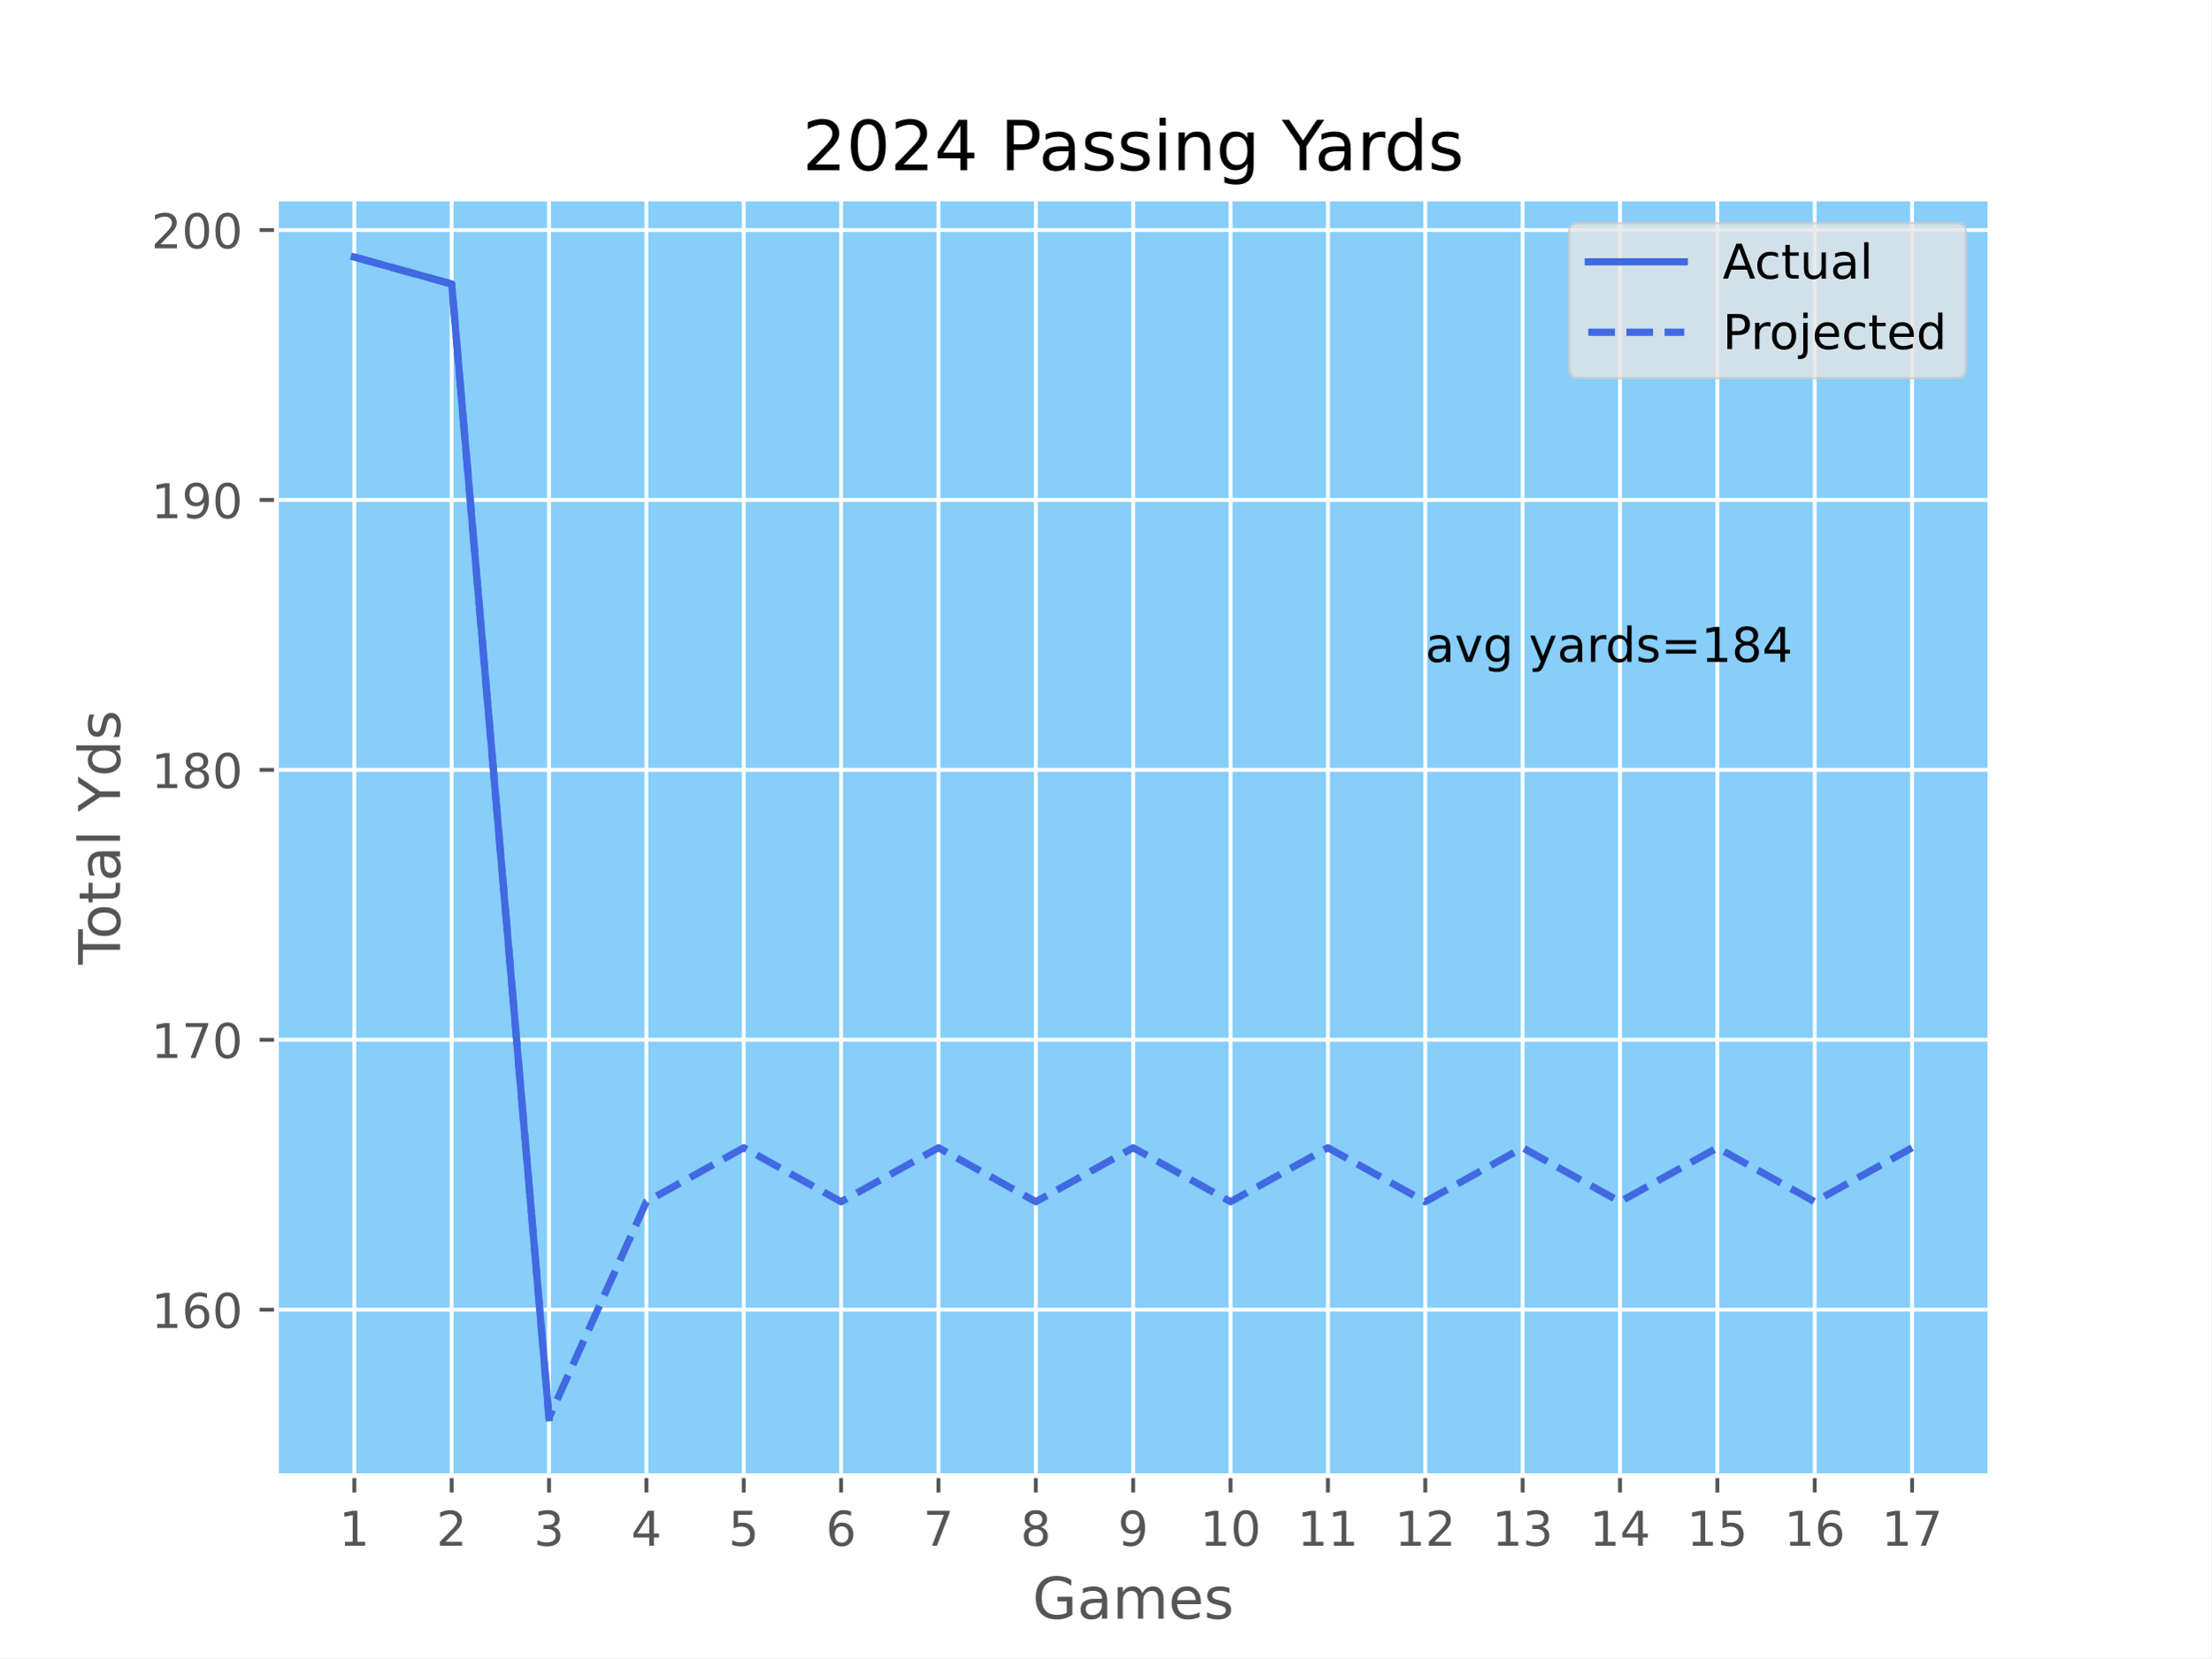
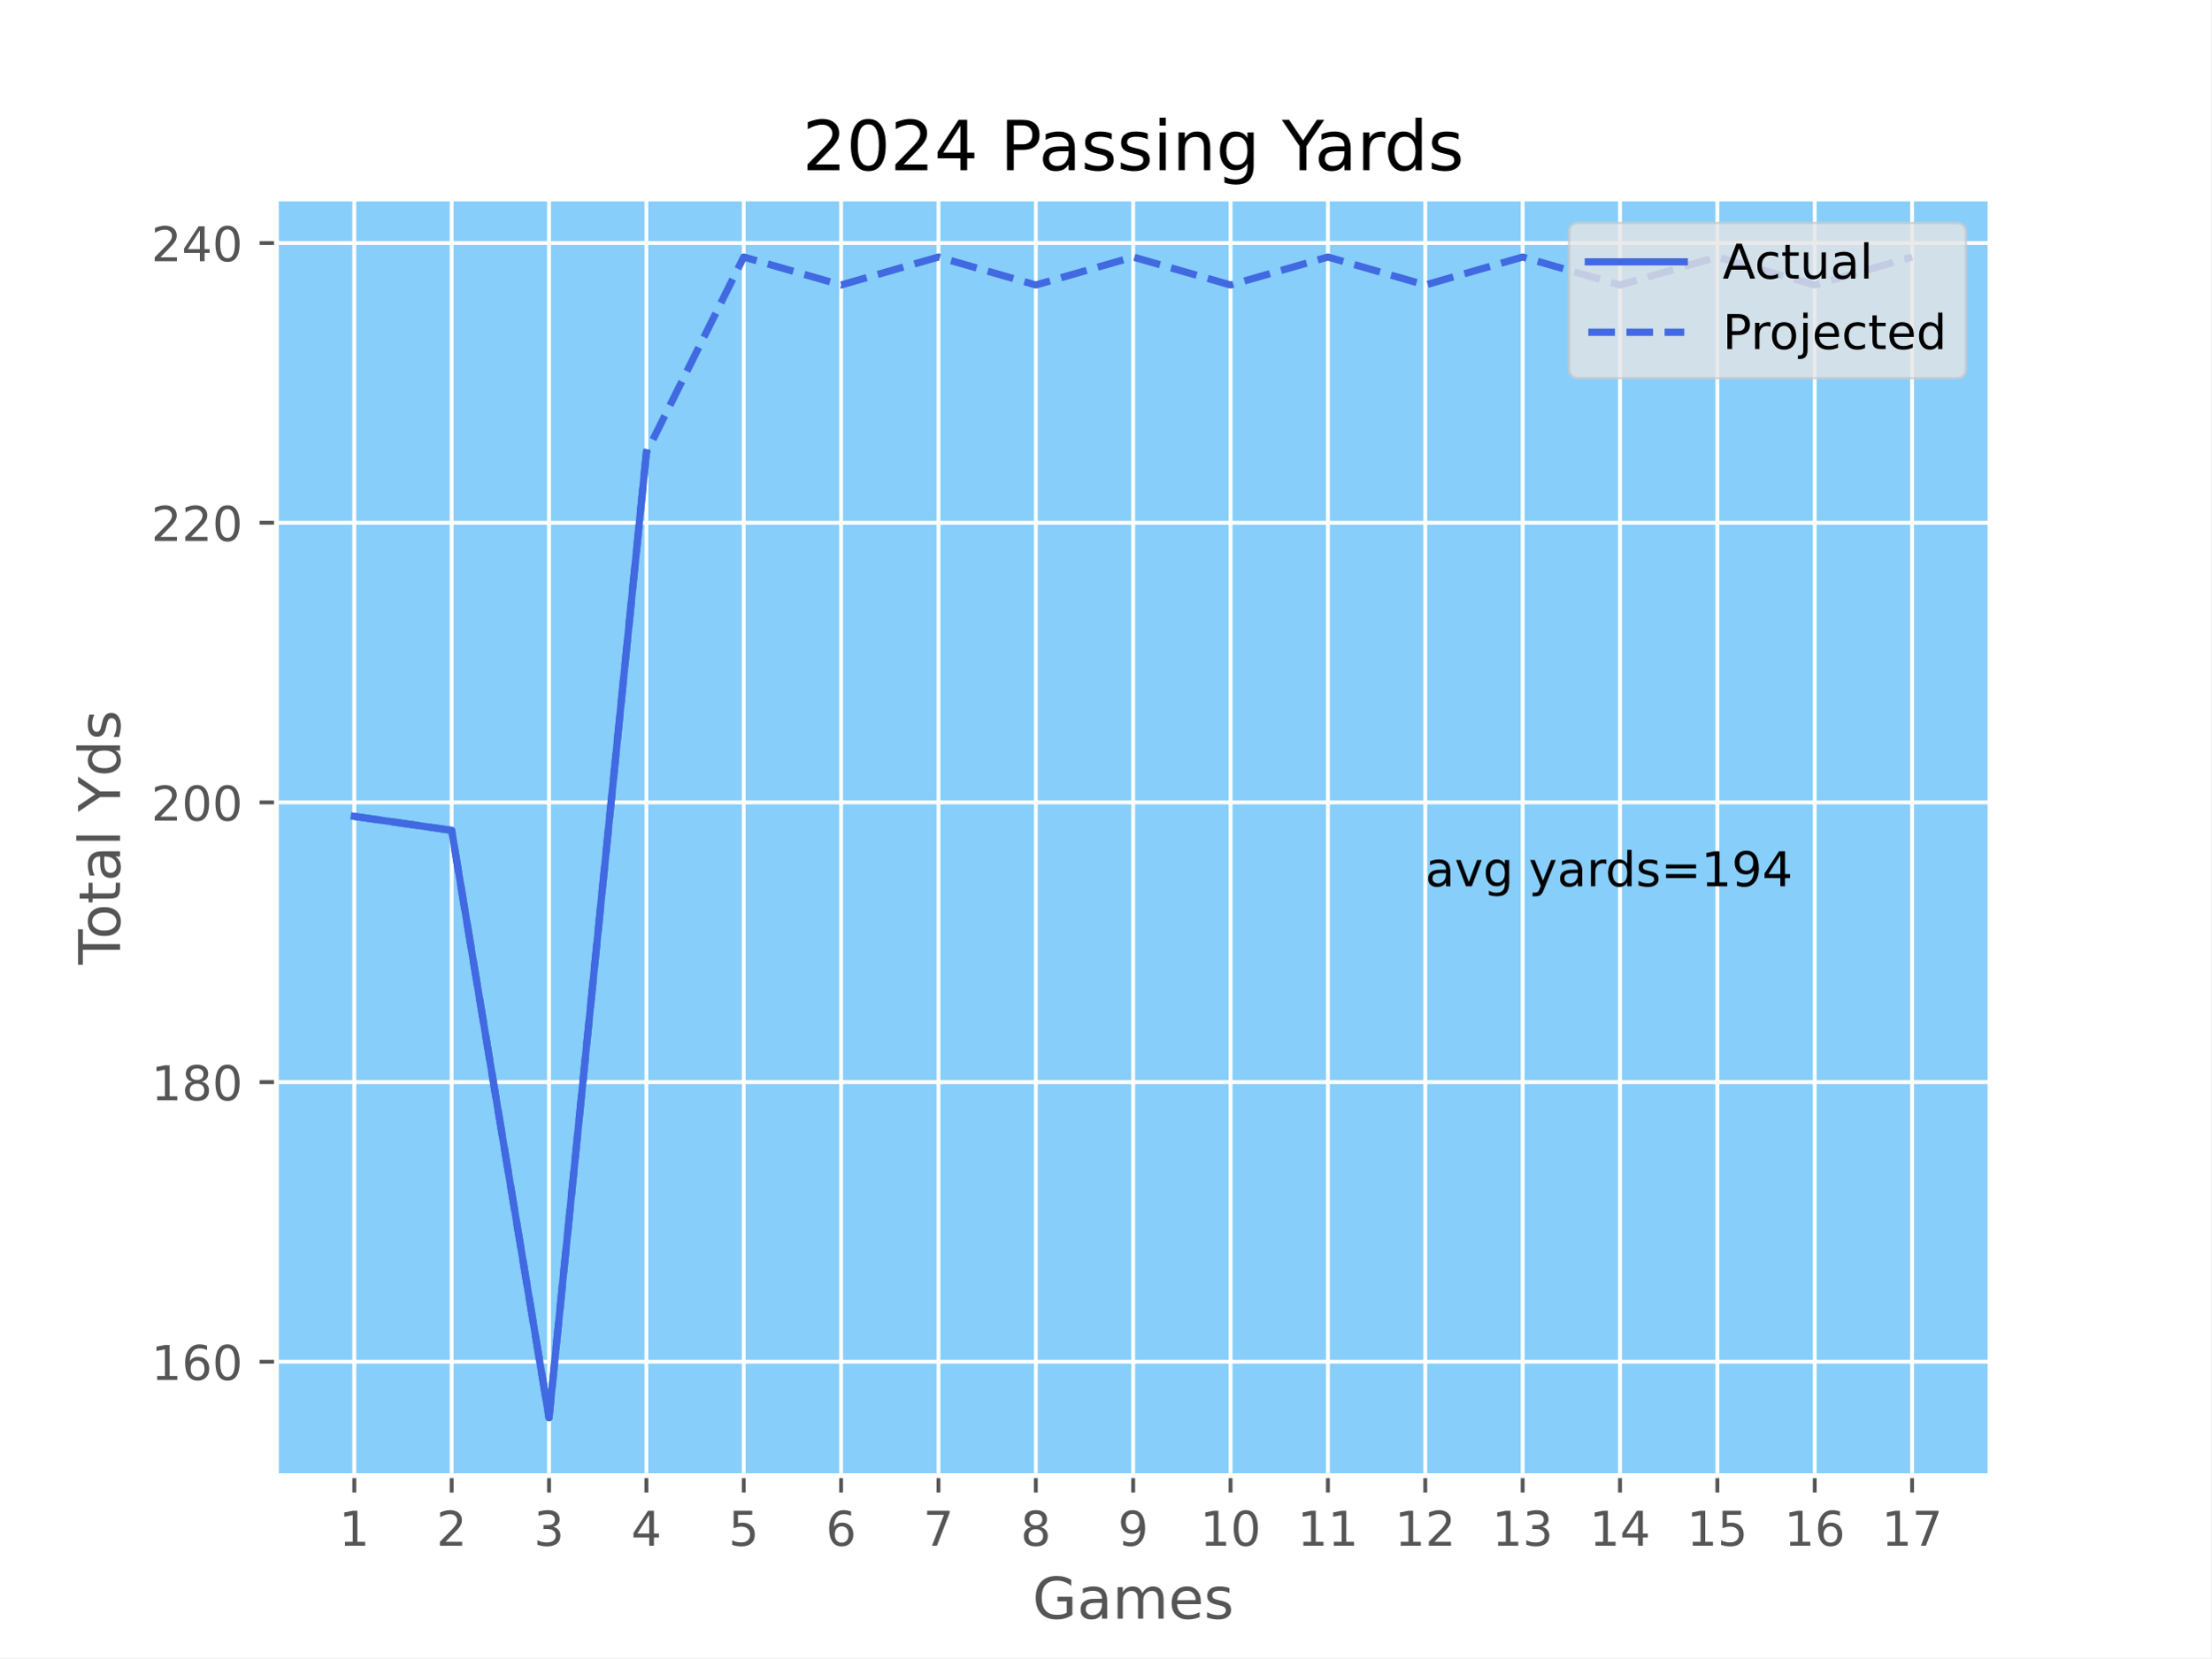
<svg xmlns="http://www.w3.org/2000/svg" xmlns:xlink="http://www.w3.org/1999/xlink" width="460.8pt" height="345.6pt" viewBox="0 0 460.8 345.6" version="1.1">
  <defs>
    <style type="text/css">*{stroke-linejoin: round; stroke-linecap: butt}</style>
  </defs>
  <g id="figure_1">
    <g id="patch_1">
      <path d="M 0 345.6  L 460.8 345.6  L 460.8 0  L 0 0  z " style="fill: #ffffff" />
    </g>
    <g id="axes_1">
      <g id="patch_2">
        <path d="M 57.6 307.584  L 414.72 307.584  L 414.72 41.472  L 57.6 41.472  z " style="fill: #87cefa" />
      </g>
      <g id="matplotlib.axis_1">
        <g id="xtick_1">
          <g id="line2d_1">
-             <path d="M 73.833 307.584  L 73.833 41.472  " clip-path="url(#p5497dd2ebd)" style="fill: none; stroke: #ffffff; stroke-width: 0.8; stroke-linecap: square" />
+             <path d="M 73.833 307.584  L 73.833 41.472  " clip-path="url(#pb1dcf3456f)" style="fill: none; stroke: #ffffff; stroke-width: 0.8; stroke-linecap: square" />
          </g>
          <g id="line2d_2">
            <defs>
-               <path id="m7939f9c291" d="M 0 0  L 0 3.5  " style="stroke: #555555; stroke-width: 0.8" />
+               <path id="m8b73e51375" d="M 0 0  L 0 3.5  " style="stroke: #555555; stroke-width: 0.8" />
            </defs>
            <g>
-               <use xlink:href="#m7939f9c291" x="73.833" y="307.584" style="fill: #555555; stroke: #555555; stroke-width: 0.8" />
+               <use xlink:href="#m8b73e51375" x="73.833" y="307.584" style="fill: #555555; stroke: #555555; stroke-width: 0.8" />
            </g>
          </g>
          <g id="text_1">
            <g style="fill: #555555" transform="translate(70.65148 322.1824) scale(0.1 -0.1)">
              <defs>
                <path id="DejaVuSans-31" d="M 794 531  L 1825 531  L 1825 4091  L 703 3866  L 703 4441  L 1819 4666  L 2450 4666  L 2450 531  L 3481 531  L 3481 0  L 794 0  L 794 531  z " transform="scale(0.015625)" />
              </defs>
              <use xlink:href="#DejaVuSans-31" />
            </g>
          </g>
        </g>
        <g id="xtick_2">
          <g id="line2d_3">
-             <path d="M 94.124 307.584  L 94.124 41.472  " clip-path="url(#p5497dd2ebd)" style="fill: none; stroke: #ffffff; stroke-width: 0.8; stroke-linecap: square" />
+             <path d="M 94.124 307.584  L 94.124 41.472  " clip-path="url(#pb1dcf3456f)" style="fill: none; stroke: #ffffff; stroke-width: 0.8; stroke-linecap: square" />
          </g>
          <g id="line2d_4">
            <g>
-               <use xlink:href="#m7939f9c291" x="94.124" y="307.584" style="fill: #555555; stroke: #555555; stroke-width: 0.8" />
+               <use xlink:href="#m8b73e51375" x="94.124" y="307.584" style="fill: #555555; stroke: #555555; stroke-width: 0.8" />
            </g>
          </g>
          <g id="text_2">
            <g style="fill: #555555" transform="translate(90.94239 322.1824) scale(0.1 -0.1)">
              <defs>
                <path id="DejaVuSans-32" d="M 1228 531  L 3431 531  L 3431 0  L 469 0  L 469 531  Q 828 903 1448 1529  Q 2069 2156 2228 2338  Q 2531 2678 2651 2914  Q 2772 3150 2772 3378  Q 2772 3750 2511 3984  Q 2250 4219 1831 4219  Q 1534 4219 1204 4116  Q 875 4013 500 3803  L 500 4441  Q 881 4594 1212 4672  Q 1544 4750 1819 4750  Q 2544 4750 2975 4387  Q 3406 4025 3406 3419  Q 3406 3131 3298 2873  Q 3191 2616 2906 2266  Q 2828 2175 2409 1742  Q 1991 1309 1228 531  z " transform="scale(0.015625)" />
              </defs>
              <use xlink:href="#DejaVuSans-32" />
            </g>
          </g>
        </g>
        <g id="xtick_3">
          <g id="line2d_5">
-             <path d="M 114.415 307.584  L 114.415 41.472  " clip-path="url(#p5497dd2ebd)" style="fill: none; stroke: #ffffff; stroke-width: 0.8; stroke-linecap: square" />
+             <path d="M 114.415 307.584  L 114.415 41.472  " clip-path="url(#pb1dcf3456f)" style="fill: none; stroke: #ffffff; stroke-width: 0.8; stroke-linecap: square" />
          </g>
          <g id="line2d_6">
            <g>
-               <use xlink:href="#m7939f9c291" x="114.415" y="307.584" style="fill: #555555; stroke: #555555; stroke-width: 0.8" />
+               <use xlink:href="#m8b73e51375" x="114.415" y="307.584" style="fill: #555555; stroke: #555555; stroke-width: 0.8" />
            </g>
          </g>
          <g id="text_3">
            <g style="fill: #555555" transform="translate(111.2333 322.1824) scale(0.1 -0.1)">
              <defs>
                <path id="DejaVuSans-33" d="M 2597 2516  Q 3050 2419 3304 2112  Q 3559 1806 3559 1356  Q 3559 666 3084 287  Q 2609 -91 1734 -91  Q 1441 -91 1130 -33  Q 819 25 488 141  L 488 750  Q 750 597 1062 519  Q 1375 441 1716 441  Q 2309 441 2620 675  Q 2931 909 2931 1356  Q 2931 1769 2642 2001  Q 2353 2234 1838 2234  L 1294 2234  L 1294 2753  L 1863 2753  Q 2328 2753 2575 2939  Q 2822 3125 2822 3475  Q 2822 3834 2567 4026  Q 2313 4219 1838 4219  Q 1578 4219 1281 4162  Q 984 4106 628 3988  L 628 4550  Q 988 4650 1302 4700  Q 1616 4750 1894 4750  Q 2613 4750 3031 4423  Q 3450 4097 3450 3541  Q 3450 3153 3228 2886  Q 3006 2619 2597 2516  z " transform="scale(0.015625)" />
              </defs>
              <use xlink:href="#DejaVuSans-33" />
            </g>
          </g>
        </g>
        <g id="xtick_4">
          <g id="line2d_7">
-             <path d="M 134.705 307.584  L 134.705 41.472  " clip-path="url(#p5497dd2ebd)" style="fill: none; stroke: #ffffff; stroke-width: 0.8; stroke-linecap: square" />
+             <path d="M 134.705 307.584  L 134.705 41.472  " clip-path="url(#pb1dcf3456f)" style="fill: none; stroke: #ffffff; stroke-width: 0.8; stroke-linecap: square" />
          </g>
          <g id="line2d_8">
            <g>
-               <use xlink:href="#m7939f9c291" x="134.705" y="307.584" style="fill: #555555; stroke: #555555; stroke-width: 0.8" />
+               <use xlink:href="#m8b73e51375" x="134.705" y="307.584" style="fill: #555555; stroke: #555555; stroke-width: 0.8" />
            </g>
          </g>
          <g id="text_4">
            <g style="fill: #555555" transform="translate(131.5242 322.1824) scale(0.1 -0.1)">
              <defs>
                <path id="DejaVuSans-34" d="M 2419 4116  L 825 1625  L 2419 1625  L 2419 4116  z M 2253 4666  L 3047 4666  L 3047 1625  L 3713 1625  L 3713 1100  L 3047 1100  L 3047 0  L 2419 0  L 2419 1100  L 313 1100  L 313 1709  L 2253 4666  z " transform="scale(0.015625)" />
              </defs>
              <use xlink:href="#DejaVuSans-34" />
            </g>
          </g>
        </g>
        <g id="xtick_5">
          <g id="line2d_9">
-             <path d="M 154.996 307.584  L 154.996 41.472  " clip-path="url(#p5497dd2ebd)" style="fill: none; stroke: #ffffff; stroke-width: 0.8; stroke-linecap: square" />
+             <path d="M 154.996 307.584  L 154.996 41.472  " clip-path="url(#pb1dcf3456f)" style="fill: none; stroke: #ffffff; stroke-width: 0.8; stroke-linecap: square" />
          </g>
          <g id="line2d_10">
            <g>
-               <use xlink:href="#m7939f9c291" x="154.996" y="307.584" style="fill: #555555; stroke: #555555; stroke-width: 0.8" />
+               <use xlink:href="#m8b73e51375" x="154.996" y="307.584" style="fill: #555555; stroke: #555555; stroke-width: 0.8" />
            </g>
          </g>
          <g id="text_5">
            <g style="fill: #555555" transform="translate(151.8151 322.1824) scale(0.1 -0.1)">
              <defs>
                <path id="DejaVuSans-35" d="M 691 4666  L 3169 4666  L 3169 4134  L 1269 4134  L 1269 2991  Q 1406 3038 1543 3061  Q 1681 3084 1819 3084  Q 2600 3084 3056 2656  Q 3513 2228 3513 1497  Q 3513 744 3044 326  Q 2575 -91 1722 -91  Q 1428 -91 1123 -41  Q 819 9 494 109  L 494 744  Q 775 591 1075 516  Q 1375 441 1709 441  Q 2250 441 2565 725  Q 2881 1009 2881 1497  Q 2881 1984 2565 2268  Q 2250 2553 1709 2553  Q 1456 2553 1204 2497  Q 953 2441 691 2322  L 691 4666  z " transform="scale(0.015625)" />
              </defs>
              <use xlink:href="#DejaVuSans-35" />
            </g>
          </g>
        </g>
        <g id="xtick_6">
          <g id="line2d_11">
-             <path d="M 175.287 307.584  L 175.287 41.472  " clip-path="url(#p5497dd2ebd)" style="fill: none; stroke: #ffffff; stroke-width: 0.8; stroke-linecap: square" />
+             <path d="M 175.287 307.584  L 175.287 41.472  " clip-path="url(#pb1dcf3456f)" style="fill: none; stroke: #ffffff; stroke-width: 0.8; stroke-linecap: square" />
          </g>
          <g id="line2d_12">
            <g>
-               <use xlink:href="#m7939f9c291" x="175.287" y="307.584" style="fill: #555555; stroke: #555555; stroke-width: 0.8" />
+               <use xlink:href="#m8b73e51375" x="175.287" y="307.584" style="fill: #555555; stroke: #555555; stroke-width: 0.8" />
            </g>
          </g>
          <g id="text_6">
            <g style="fill: #555555" transform="translate(172.106 322.1824) scale(0.1 -0.1)">
              <defs>
                <path id="DejaVuSans-36" d="M 2113 2584  Q 1688 2584 1439 2293  Q 1191 2003 1191 1497  Q 1191 994 1439 701  Q 1688 409 2113 409  Q 2538 409 2786 701  Q 3034 994 3034 1497  Q 3034 2003 2786 2293  Q 2538 2584 2113 2584  z M 3366 4563  L 3366 3988  Q 3128 4100 2886 4159  Q 2644 4219 2406 4219  Q 1781 4219 1451 3797  Q 1122 3375 1075 2522  Q 1259 2794 1537 2939  Q 1816 3084 2150 3084  Q 2853 3084 3261 2657  Q 3669 2231 3669 1497  Q 3669 778 3244 343  Q 2819 -91 2113 -91  Q 1303 -91 875 529  Q 447 1150 447 2328  Q 447 3434 972 4092  Q 1497 4750 2381 4750  Q 2619 4750 2861 4703  Q 3103 4656 3366 4563  z " transform="scale(0.015625)" />
              </defs>
              <use xlink:href="#DejaVuSans-36" />
            </g>
          </g>
        </g>
        <g id="xtick_7">
          <g id="line2d_13">
-             <path d="M 195.578 307.584  L 195.578 41.472  " clip-path="url(#p5497dd2ebd)" style="fill: none; stroke: #ffffff; stroke-width: 0.8; stroke-linecap: square" />
+             <path d="M 195.578 307.584  L 195.578 41.472  " clip-path="url(#pb1dcf3456f)" style="fill: none; stroke: #ffffff; stroke-width: 0.8; stroke-linecap: square" />
          </g>
          <g id="line2d_14">
            <g>
-               <use xlink:href="#m7939f9c291" x="195.578" y="307.584" style="fill: #555555; stroke: #555555; stroke-width: 0.8" />
+               <use xlink:href="#m8b73e51375" x="195.578" y="307.584" style="fill: #555555; stroke: #555555; stroke-width: 0.8" />
            </g>
          </g>
          <g id="text_7">
            <g style="fill: #555555" transform="translate(192.3969 322.1824) scale(0.1 -0.1)">
              <defs>
                <path id="DejaVuSans-37" d="M 525 4666  L 3525 4666  L 3525 4397  L 1831 0  L 1172 0  L 2766 4134  L 525 4134  L 525 4666  z " transform="scale(0.015625)" />
              </defs>
              <use xlink:href="#DejaVuSans-37" />
            </g>
          </g>
        </g>
        <g id="xtick_8">
          <g id="line2d_15">
-             <path d="M 215.869 307.584  L 215.869 41.472  " clip-path="url(#p5497dd2ebd)" style="fill: none; stroke: #ffffff; stroke-width: 0.8; stroke-linecap: square" />
+             <path d="M 215.869 307.584  L 215.869 41.472  " clip-path="url(#pb1dcf3456f)" style="fill: none; stroke: #ffffff; stroke-width: 0.8; stroke-linecap: square" />
          </g>
          <g id="line2d_16">
            <g>
-               <use xlink:href="#m7939f9c291" x="215.869" y="307.584" style="fill: #555555; stroke: #555555; stroke-width: 0.8" />
+               <use xlink:href="#m8b73e51375" x="215.869" y="307.584" style="fill: #555555; stroke: #555555; stroke-width: 0.8" />
            </g>
          </g>
          <g id="text_8">
            <g style="fill: #555555" transform="translate(212.6878 322.1824) scale(0.1 -0.1)">
              <defs>
                <path id="DejaVuSans-38" d="M 2034 2216  Q 1584 2216 1326 1975  Q 1069 1734 1069 1313  Q 1069 891 1326 650  Q 1584 409 2034 409  Q 2484 409 2743 651  Q 3003 894 3003 1313  Q 3003 1734 2745 1975  Q 2488 2216 2034 2216  z M 1403 2484  Q 997 2584 770 2862  Q 544 3141 544 3541  Q 544 4100 942 4425  Q 1341 4750 2034 4750  Q 2731 4750 3128 4425  Q 3525 4100 3525 3541  Q 3525 3141 3298 2862  Q 3072 2584 2669 2484  Q 3125 2378 3379 2068  Q 3634 1759 3634 1313  Q 3634 634 3220 271  Q 2806 -91 2034 -91  Q 1263 -91 848 271  Q 434 634 434 1313  Q 434 1759 690 2068  Q 947 2378 1403 2484  z M 1172 3481  Q 1172 3119 1398 2916  Q 1625 2713 2034 2713  Q 2441 2713 2670 2916  Q 2900 3119 2900 3481  Q 2900 3844 2670 4047  Q 2441 4250 2034 4250  Q 1625 4250 1398 4047  Q 1172 3844 1172 3481  z " transform="scale(0.015625)" />
              </defs>
              <use xlink:href="#DejaVuSans-38" />
            </g>
          </g>
        </g>
        <g id="xtick_9">
          <g id="line2d_17">
-             <path d="M 236.16 307.584  L 236.16 41.472  " clip-path="url(#p5497dd2ebd)" style="fill: none; stroke: #ffffff; stroke-width: 0.8; stroke-linecap: square" />
+             <path d="M 236.16 307.584  L 236.16 41.472  " clip-path="url(#pb1dcf3456f)" style="fill: none; stroke: #ffffff; stroke-width: 0.8; stroke-linecap: square" />
          </g>
          <g id="line2d_18">
            <g>
-               <use xlink:href="#m7939f9c291" x="236.16" y="307.584" style="fill: #555555; stroke: #555555; stroke-width: 0.8" />
+               <use xlink:href="#m8b73e51375" x="236.16" y="307.584" style="fill: #555555; stroke: #555555; stroke-width: 0.8" />
            </g>
          </g>
          <g id="text_9">
            <g style="fill: #555555" transform="translate(232.9787 322.1824) scale(0.1 -0.1)">
              <defs>
                <path id="DejaVuSans-39" d="M 703 97  L 703 672  Q 941 559 1184 500  Q 1428 441 1663 441  Q 2288 441 2617 861  Q 2947 1281 2994 2138  Q 2813 1869 2534 1725  Q 2256 1581 1919 1581  Q 1219 1581 811 2004  Q 403 2428 403 3163  Q 403 3881 828 4315  Q 1253 4750 1959 4750  Q 2769 4750 3195 4129  Q 3622 3509 3622 2328  Q 3622 1225 3098 567  Q 2575 -91 1691 -91  Q 1453 -91 1209 -44  Q 966 3 703 97  z M 1959 2075  Q 2384 2075 2632 2365  Q 2881 2656 2881 3163  Q 2881 3666 2632 3958  Q 2384 4250 1959 4250  Q 1534 4250 1286 3958  Q 1038 3666 1038 3163  Q 1038 2656 1286 2365  Q 1534 2075 1959 2075  z " transform="scale(0.015625)" />
              </defs>
              <use xlink:href="#DejaVuSans-39" />
            </g>
          </g>
        </g>
        <g id="xtick_10">
          <g id="line2d_19">
-             <path d="M 256.451 307.584  L 256.451 41.472  " clip-path="url(#p5497dd2ebd)" style="fill: none; stroke: #ffffff; stroke-width: 0.8; stroke-linecap: square" />
+             <path d="M 256.451 307.584  L 256.451 41.472  " clip-path="url(#pb1dcf3456f)" style="fill: none; stroke: #ffffff; stroke-width: 0.8; stroke-linecap: square" />
          </g>
          <g id="line2d_20">
            <g>
-               <use xlink:href="#m7939f9c291" x="256.451" y="307.584" style="fill: #555555; stroke: #555555; stroke-width: 0.8" />
+               <use xlink:href="#m8b73e51375" x="256.451" y="307.584" style="fill: #555555; stroke: #555555; stroke-width: 0.8" />
            </g>
          </g>
          <g id="text_10">
            <g style="fill: #555555" transform="translate(250.0884 322.1824) scale(0.1 -0.1)">
              <defs>
                <path id="DejaVuSans-30" d="M 2034 4250  Q 1547 4250 1301 3770  Q 1056 3291 1056 2328  Q 1056 1369 1301 889  Q 1547 409 2034 409  Q 2525 409 2770 889  Q 3016 1369 3016 2328  Q 3016 3291 2770 3770  Q 2525 4250 2034 4250  z M 2034 4750  Q 2819 4750 3233 4129  Q 3647 3509 3647 2328  Q 3647 1150 3233 529  Q 2819 -91 2034 -91  Q 1250 -91 836 529  Q 422 1150 422 2328  Q 422 3509 836 4129  Q 1250 4750 2034 4750  z " transform="scale(0.015625)" />
              </defs>
              <use xlink:href="#DejaVuSans-31" />
              <use xlink:href="#DejaVuSans-30" x="63.623" />
            </g>
          </g>
        </g>
        <g id="xtick_11">
          <g id="line2d_21">
-             <path d="M 276.742 307.584  L 276.742 41.472  " clip-path="url(#p5497dd2ebd)" style="fill: none; stroke: #ffffff; stroke-width: 0.8; stroke-linecap: square" />
+             <path d="M 276.742 307.584  L 276.742 41.472  " clip-path="url(#pb1dcf3456f)" style="fill: none; stroke: #ffffff; stroke-width: 0.8; stroke-linecap: square" />
          </g>
          <g id="line2d_22">
            <g>
-               <use xlink:href="#m7939f9c291" x="276.742" y="307.584" style="fill: #555555; stroke: #555555; stroke-width: 0.8" />
+               <use xlink:href="#m8b73e51375" x="276.742" y="307.584" style="fill: #555555; stroke: #555555; stroke-width: 0.8" />
            </g>
          </g>
          <g id="text_11">
            <g style="fill: #555555" transform="translate(270.3793 322.1824) scale(0.1 -0.1)">
              <use xlink:href="#DejaVuSans-31" />
              <use xlink:href="#DejaVuSans-31" x="63.623" />
            </g>
          </g>
        </g>
        <g id="xtick_12">
          <g id="line2d_23">
-             <path d="M 297.033 307.584  L 297.033 41.472  " clip-path="url(#p5497dd2ebd)" style="fill: none; stroke: #ffffff; stroke-width: 0.8; stroke-linecap: square" />
+             <path d="M 297.033 307.584  L 297.033 41.472  " clip-path="url(#pb1dcf3456f)" style="fill: none; stroke: #ffffff; stroke-width: 0.8; stroke-linecap: square" />
          </g>
          <g id="line2d_24">
            <g>
-               <use xlink:href="#m7939f9c291" x="297.033" y="307.584" style="fill: #555555; stroke: #555555; stroke-width: 0.8" />
+               <use xlink:href="#m8b73e51375" x="297.033" y="307.584" style="fill: #555555; stroke: #555555; stroke-width: 0.8" />
            </g>
          </g>
          <g id="text_12">
            <g style="fill: #555555" transform="translate(290.6702 322.1824) scale(0.1 -0.1)">
              <use xlink:href="#DejaVuSans-31" />
              <use xlink:href="#DejaVuSans-32" x="63.623" />
            </g>
          </g>
        </g>
        <g id="xtick_13">
          <g id="line2d_25">
-             <path d="M 317.324 307.584  L 317.324 41.472  " clip-path="url(#p5497dd2ebd)" style="fill: none; stroke: #ffffff; stroke-width: 0.8; stroke-linecap: square" />
+             <path d="M 317.324 307.584  L 317.324 41.472  " clip-path="url(#pb1dcf3456f)" style="fill: none; stroke: #ffffff; stroke-width: 0.8; stroke-linecap: square" />
          </g>
          <g id="line2d_26">
            <g>
-               <use xlink:href="#m7939f9c291" x="317.324" y="307.584" style="fill: #555555; stroke: #555555; stroke-width: 0.8" />
+               <use xlink:href="#m8b73e51375" x="317.324" y="307.584" style="fill: #555555; stroke: #555555; stroke-width: 0.8" />
            </g>
          </g>
          <g id="text_13">
            <g style="fill: #555555" transform="translate(310.9611 322.1824) scale(0.1 -0.1)">
              <use xlink:href="#DejaVuSans-31" />
              <use xlink:href="#DejaVuSans-33" x="63.623" />
            </g>
          </g>
        </g>
        <g id="xtick_14">
          <g id="line2d_27">
-             <path d="M 337.615 307.584  L 337.615 41.472  " clip-path="url(#p5497dd2ebd)" style="fill: none; stroke: #ffffff; stroke-width: 0.8; stroke-linecap: square" />
+             <path d="M 337.615 307.584  L 337.615 41.472  " clip-path="url(#pb1dcf3456f)" style="fill: none; stroke: #ffffff; stroke-width: 0.8; stroke-linecap: square" />
          </g>
          <g id="line2d_28">
            <g>
-               <use xlink:href="#m7939f9c291" x="337.615" y="307.584" style="fill: #555555; stroke: #555555; stroke-width: 0.8" />
+               <use xlink:href="#m8b73e51375" x="337.615" y="307.584" style="fill: #555555; stroke: #555555; stroke-width: 0.8" />
            </g>
          </g>
          <g id="text_14">
            <g style="fill: #555555" transform="translate(331.252 322.1824) scale(0.1 -0.1)">
              <use xlink:href="#DejaVuSans-31" />
              <use xlink:href="#DejaVuSans-34" x="63.623" />
            </g>
          </g>
        </g>
        <g id="xtick_15">
          <g id="line2d_29">
-             <path d="M 357.905 307.584  L 357.905 41.472  " clip-path="url(#p5497dd2ebd)" style="fill: none; stroke: #ffffff; stroke-width: 0.8; stroke-linecap: square" />
+             <path d="M 357.905 307.584  L 357.905 41.472  " clip-path="url(#pb1dcf3456f)" style="fill: none; stroke: #ffffff; stroke-width: 0.8; stroke-linecap: square" />
          </g>
          <g id="line2d_30">
            <g>
-               <use xlink:href="#m7939f9c291" x="357.905" y="307.584" style="fill: #555555; stroke: #555555; stroke-width: 0.8" />
+               <use xlink:href="#m8b73e51375" x="357.905" y="307.584" style="fill: #555555; stroke: #555555; stroke-width: 0.8" />
            </g>
          </g>
          <g id="text_15">
            <g style="fill: #555555" transform="translate(351.543 322.1824) scale(0.1 -0.1)">
              <use xlink:href="#DejaVuSans-31" />
              <use xlink:href="#DejaVuSans-35" x="63.623" />
            </g>
          </g>
        </g>
        <g id="xtick_16">
          <g id="line2d_31">
-             <path d="M 378.196 307.584  L 378.196 41.472  " clip-path="url(#p5497dd2ebd)" style="fill: none; stroke: #ffffff; stroke-width: 0.8; stroke-linecap: square" />
+             <path d="M 378.196 307.584  L 378.196 41.472  " clip-path="url(#pb1dcf3456f)" style="fill: none; stroke: #ffffff; stroke-width: 0.8; stroke-linecap: square" />
          </g>
          <g id="line2d_32">
            <g>
-               <use xlink:href="#m7939f9c291" x="378.196" y="307.584" style="fill: #555555; stroke: #555555; stroke-width: 0.8" />
+               <use xlink:href="#m8b73e51375" x="378.196" y="307.584" style="fill: #555555; stroke: #555555; stroke-width: 0.8" />
            </g>
          </g>
          <g id="text_16">
            <g style="fill: #555555" transform="translate(371.8339 322.1824) scale(0.1 -0.1)">
              <use xlink:href="#DejaVuSans-31" />
              <use xlink:href="#DejaVuSans-36" x="63.623" />
            </g>
          </g>
        </g>
        <g id="xtick_17">
          <g id="line2d_33">
-             <path d="M 398.487 307.584  L 398.487 41.472  " clip-path="url(#p5497dd2ebd)" style="fill: none; stroke: #ffffff; stroke-width: 0.8; stroke-linecap: square" />
+             <path d="M 398.487 307.584  L 398.487 41.472  " clip-path="url(#pb1dcf3456f)" style="fill: none; stroke: #ffffff; stroke-width: 0.8; stroke-linecap: square" />
          </g>
          <g id="line2d_34">
            <g>
-               <use xlink:href="#m7939f9c291" x="398.487" y="307.584" style="fill: #555555; stroke: #555555; stroke-width: 0.8" />
+               <use xlink:href="#m8b73e51375" x="398.487" y="307.584" style="fill: #555555; stroke: #555555; stroke-width: 0.8" />
            </g>
          </g>
          <g id="text_17">
            <g style="fill: #555555" transform="translate(392.1248 322.1824) scale(0.1 -0.1)">
              <use xlink:href="#DejaVuSans-31" />
              <use xlink:href="#DejaVuSans-37" x="63.623" />
            </g>
          </g>
        </g>
        <g id="text_18">
          <g style="fill: #555555" transform="translate(215.1722 337.3802) scale(0.12 -0.12)">
            <defs>
              <path id="DejaVuSans-47" d="M 3809 666  L 3809 1919  L 2778 1919  L 2778 2438  L 4434 2438  L 4434 434  Q 4069 175 3628 42  Q 3188 -91 2688 -91  Q 1594 -91 976 548  Q 359 1188 359 2328  Q 359 3472 976 4111  Q 1594 4750 2688 4750  Q 3144 4750 3555 4637  Q 3966 4525 4313 4306  L 4313 3634  Q 3963 3931 3569 4081  Q 3175 4231 2741 4231  Q 1884 4231 1454 3753  Q 1025 3275 1025 2328  Q 1025 1384 1454 906  Q 1884 428 2741 428  Q 3075 428 3337 486  Q 3600 544 3809 666  z " transform="scale(0.015625)" />
              <path id="DejaVuSans-61" d="M 2194 1759  Q 1497 1759 1228 1600  Q 959 1441 959 1056  Q 959 750 1161 570  Q 1363 391 1709 391  Q 2188 391 2477 730  Q 2766 1069 2766 1631  L 2766 1759  L 2194 1759  z M 3341 1997  L 3341 0  L 2766 0  L 2766 531  Q 2569 213 2275 61  Q 1981 -91 1556 -91  Q 1019 -91 701 211  Q 384 513 384 1019  Q 384 1609 779 1909  Q 1175 2209 1959 2209  L 2766 2209  L 2766 2266  Q 2766 2663 2505 2880  Q 2244 3097 1772 3097  Q 1472 3097 1187 3025  Q 903 2953 641 2809  L 641 3341  Q 956 3463 1253 3523  Q 1550 3584 1831 3584  Q 2591 3584 2966 3190  Q 3341 2797 3341 1997  z " transform="scale(0.015625)" />
              <path id="DejaVuSans-6d" d="M 3328 2828  Q 3544 3216 3844 3400  Q 4144 3584 4550 3584  Q 5097 3584 5394 3201  Q 5691 2819 5691 2113  L 5691 0  L 5113 0  L 5113 2094  Q 5113 2597 4934 2840  Q 4756 3084 4391 3084  Q 3944 3084 3684 2787  Q 3425 2491 3425 1978  L 3425 0  L 2847 0  L 2847 2094  Q 2847 2600 2669 2842  Q 2491 3084 2119 3084  Q 1678 3084 1418 2786  Q 1159 2488 1159 1978  L 1159 0  L 581 0  L 581 3500  L 1159 3500  L 1159 2956  Q 1356 3278 1631 3431  Q 1906 3584 2284 3584  Q 2666 3584 2933 3390  Q 3200 3197 3328 2828  z " transform="scale(0.015625)" />
              <path id="DejaVuSans-65" d="M 3597 1894  L 3597 1613  L 953 1613  Q 991 1019 1311 708  Q 1631 397 2203 397  Q 2534 397 2845 478  Q 3156 559 3463 722  L 3463 178  Q 3153 47 2828 -22  Q 2503 -91 2169 -91  Q 1331 -91 842 396  Q 353 884 353 1716  Q 353 2575 817 3079  Q 1281 3584 2069 3584  Q 2775 3584 3186 3129  Q 3597 2675 3597 1894  z M 3022 2063  Q 3016 2534 2758 2815  Q 2500 3097 2075 3097  Q 1594 3097 1305 2825  Q 1016 2553 972 2059  L 3022 2063  z " transform="scale(0.015625)" />
              <path id="DejaVuSans-73" d="M 2834 3397  L 2834 2853  Q 2591 2978 2328 3040  Q 2066 3103 1784 3103  Q 1356 3103 1142 2972  Q 928 2841 928 2578  Q 928 2378 1081 2264  Q 1234 2150 1697 2047  L 1894 2003  Q 2506 1872 2764 1633  Q 3022 1394 3022 966  Q 3022 478 2636 193  Q 2250 -91 1575 -91  Q 1294 -91 989 -36  Q 684 19 347 128  L 347 722  Q 666 556 975 473  Q 1284 391 1588 391  Q 1994 391 2212 530  Q 2431 669 2431 922  Q 2431 1156 2273 1281  Q 2116 1406 1581 1522  L 1381 1569  Q 847 1681 609 1914  Q 372 2147 372 2553  Q 372 3047 722 3315  Q 1072 3584 1716 3584  Q 2034 3584 2315 3537  Q 2597 3491 2834 3397  z " transform="scale(0.015625)" />
            </defs>
            <use xlink:href="#DejaVuSans-47" />
            <use xlink:href="#DejaVuSans-61" x="77.49" />
            <use xlink:href="#DejaVuSans-6d" x="138.77" />
            <use xlink:href="#DejaVuSans-65" x="236.182" />
            <use xlink:href="#DejaVuSans-73" x="297.705" />
          </g>
        </g>
      </g>
      <g id="matplotlib.axis_2">
        <g id="ytick_1">
          <g id="line2d_35">
-             <path d="M 57.6 272.984  L 414.72 272.984  " clip-path="url(#p5497dd2ebd)" style="fill: none; stroke: #ffffff; stroke-width: 0.8; stroke-linecap: square" />
+             <path d="M 57.6 283.829  L 414.72 283.829  " clip-path="url(#pb1dcf3456f)" style="fill: none; stroke: #ffffff; stroke-width: 0.8; stroke-linecap: square" />
          </g>
          <g id="line2d_36">
            <defs>
-               <path id="m1eb63d65fc" d="M 0 0  L -3.5 0  " style="stroke: #555555; stroke-width: 0.8" />
+               <path id="m02fbc2708e" d="M 0 0  L -3.5 0  " style="stroke: #555555; stroke-width: 0.8" />
            </defs>
            <g>
-               <use xlink:href="#m1eb63d65fc" x="57.6" y="272.984" style="fill: #555555; stroke: #555555; stroke-width: 0.8" />
+               <use xlink:href="#m02fbc2708e" x="57.6" y="283.829" style="fill: #555555; stroke: #555555; stroke-width: 0.8" />
            </g>
          </g>
          <g id="text_19">
-             <g style="fill: #555555" transform="translate(31.5125 276.783) scale(0.1 -0.1)">
+             <g style="fill: #555555" transform="translate(31.5125 287.6284) scale(0.1 -0.1)">
              <use xlink:href="#DejaVuSans-31" />
              <use xlink:href="#DejaVuSans-36" x="63.623" />
              <use xlink:href="#DejaVuSans-30" x="127.246" />
            </g>
          </g>
        </g>
        <g id="ytick_2">
          <g id="line2d_37">
-             <path d="M 57.6 216.723  L 414.72 216.723  " clip-path="url(#p5497dd2ebd)" style="fill: none; stroke: #ffffff; stroke-width: 0.8; stroke-linecap: square" />
+             <path d="M 57.6 225.535  L 414.72 225.535  " clip-path="url(#pb1dcf3456f)" style="fill: none; stroke: #ffffff; stroke-width: 0.8; stroke-linecap: square" />
          </g>
          <g id="line2d_38">
            <g>
-               <use xlink:href="#m1eb63d65fc" x="57.6" y="216.723" style="fill: #555555; stroke: #555555; stroke-width: 0.8" />
+               <use xlink:href="#m02fbc2708e" x="57.6" y="225.535" style="fill: #555555; stroke: #555555; stroke-width: 0.8" />
            </g>
          </g>
          <g id="text_20">
-             <g style="fill: #555555" transform="translate(31.5125 220.5226) scale(0.1 -0.1)">
-               <use xlink:href="#DejaVuSans-31" />
-               <use xlink:href="#DejaVuSans-37" x="63.623" />
+             <g style="fill: #555555" transform="translate(31.5125 229.3344) scale(0.1 -0.1)">
+               <use xlink:href="#DejaVuSans-31" />
+               <use xlink:href="#DejaVuSans-38" x="63.623" />
              <use xlink:href="#DejaVuSans-30" x="127.246" />
            </g>
          </g>
        </g>
        <g id="ytick_3">
          <g id="line2d_39">
-             <path d="M 57.6 160.463  L 414.72 160.463  " clip-path="url(#p5497dd2ebd)" style="fill: none; stroke: #ffffff; stroke-width: 0.8; stroke-linecap: square" />
+             <path d="M 57.6 167.241  L 414.72 167.241  " clip-path="url(#pb1dcf3456f)" style="fill: none; stroke: #ffffff; stroke-width: 0.8; stroke-linecap: square" />
          </g>
          <g id="line2d_40">
            <g>
-               <use xlink:href="#m1eb63d65fc" x="57.6" y="160.463" style="fill: #555555; stroke: #555555; stroke-width: 0.8" />
+               <use xlink:href="#m02fbc2708e" x="57.6" y="167.241" style="fill: #555555; stroke: #555555; stroke-width: 0.8" />
            </g>
          </g>
          <g id="text_21">
-             <g style="fill: #555555" transform="translate(31.5125 164.2621) scale(0.1 -0.1)">
-               <use xlink:href="#DejaVuSans-31" />
-               <use xlink:href="#DejaVuSans-38" x="63.623" />
+             <g style="fill: #555555" transform="translate(31.5125 171.0405) scale(0.1 -0.1)">
+               <use xlink:href="#DejaVuSans-32" />
+               <use xlink:href="#DejaVuSans-30" x="63.623" />
              <use xlink:href="#DejaVuSans-30" x="127.246" />
            </g>
          </g>
        </g>
        <g id="ytick_4">
          <g id="line2d_41">
-             <path d="M 57.6 104.202  L 414.72 104.202  " clip-path="url(#p5497dd2ebd)" style="fill: none; stroke: #ffffff; stroke-width: 0.8; stroke-linecap: square" />
+             <path d="M 57.6 108.947  L 414.72 108.947  " clip-path="url(#pb1dcf3456f)" style="fill: none; stroke: #ffffff; stroke-width: 0.8; stroke-linecap: square" />
          </g>
          <g id="line2d_42">
            <g>
-               <use xlink:href="#m1eb63d65fc" x="57.6" y="104.202" style="fill: #555555; stroke: #555555; stroke-width: 0.8" />
+               <use xlink:href="#m02fbc2708e" x="57.6" y="108.947" style="fill: #555555; stroke: #555555; stroke-width: 0.8" />
            </g>
          </g>
          <g id="text_22">
-             <g style="fill: #555555" transform="translate(31.5125 108.0016) scale(0.1 -0.1)">
-               <use xlink:href="#DejaVuSans-31" />
-               <use xlink:href="#DejaVuSans-39" x="63.623" />
+             <g style="fill: #555555" transform="translate(31.5125 112.7465) scale(0.1 -0.1)">
+               <use xlink:href="#DejaVuSans-32" />
+               <use xlink:href="#DejaVuSans-32" x="63.623" />
              <use xlink:href="#DejaVuSans-30" x="127.246" />
            </g>
          </g>
        </g>
        <g id="ytick_5">
          <g id="line2d_43">
-             <path d="M 57.6 47.942  L 414.72 47.942  " clip-path="url(#p5497dd2ebd)" style="fill: none; stroke: #ffffff; stroke-width: 0.8; stroke-linecap: square" />
+             <path d="M 57.6 50.653  L 414.72 50.653  " clip-path="url(#pb1dcf3456f)" style="fill: none; stroke: #ffffff; stroke-width: 0.8; stroke-linecap: square" />
          </g>
          <g id="line2d_44">
            <g>
-               <use xlink:href="#m1eb63d65fc" x="57.6" y="47.942" style="fill: #555555; stroke: #555555; stroke-width: 0.8" />
+               <use xlink:href="#m02fbc2708e" x="57.6" y="50.653" style="fill: #555555; stroke: #555555; stroke-width: 0.8" />
            </g>
          </g>
          <g id="text_23">
-             <g style="fill: #555555" transform="translate(31.5125 51.74117) scale(0.1 -0.1)">
+             <g style="fill: #555555" transform="translate(31.5125 54.45252) scale(0.1 -0.1)">
              <use xlink:href="#DejaVuSans-32" />
-               <use xlink:href="#DejaVuSans-30" x="63.623" />
+               <use xlink:href="#DejaVuSans-34" x="63.623" />
              <use xlink:href="#DejaVuSans-30" x="127.246" />
            </g>
          </g>
        </g>
        <g id="text_24">
          <g style="fill: #555555" transform="translate(25.01687 201.0461) rotate(-90) scale(0.12 -0.12)">
            <defs>
              <path id="DejaVuSans-54" d="M -19 4666  L 3928 4666  L 3928 4134  L 2272 4134  L 2272 0  L 1638 0  L 1638 4134  L -19 4134  L -19 4666  z " transform="scale(0.015625)" />
              <path id="DejaVuSans-6f" d="M 1959 3097  Q 1497 3097 1228 2736  Q 959 2375 959 1747  Q 959 1119 1226 758  Q 1494 397 1959 397  Q 2419 397 2687 759  Q 2956 1122 2956 1747  Q 2956 2369 2687 2733  Q 2419 3097 1959 3097  z M 1959 3584  Q 2709 3584 3137 3096  Q 3566 2609 3566 1747  Q 3566 888 3137 398  Q 2709 -91 1959 -91  Q 1206 -91 779 398  Q 353 888 353 1747  Q 353 2609 779 3096  Q 1206 3584 1959 3584  z " transform="scale(0.015625)" />
              <path id="DejaVuSans-74" d="M 1172 4494  L 1172 3500  L 2356 3500  L 2356 3053  L 1172 3053  L 1172 1153  Q 1172 725 1289 603  Q 1406 481 1766 481  L 2356 481  L 2356 0  L 1766 0  Q 1100 0 847 248  Q 594 497 594 1153  L 594 3053  L 172 3053  L 172 3500  L 594 3500  L 594 4494  L 1172 4494  z " transform="scale(0.015625)" />
              <path id="DejaVuSans-6c" d="M 603 4863  L 1178 4863  L 1178 0  L 603 0  L 603 4863  z " transform="scale(0.015625)" />
              <path id="DejaVuSans-20" transform="scale(0.015625)" />
              <path id="DejaVuSans-59" d="M -13 4666  L 666 4666  L 1959 2747  L 3244 4666  L 3922 4666  L 2272 2222  L 2272 0  L 1638 0  L 1638 2222  L -13 4666  z " transform="scale(0.015625)" />
              <path id="DejaVuSans-64" d="M 2906 2969  L 2906 4863  L 3481 4863  L 3481 0  L 2906 0  L 2906 525  Q 2725 213 2448 61  Q 2172 -91 1784 -91  Q 1150 -91 751 415  Q 353 922 353 1747  Q 353 2572 751 3078  Q 1150 3584 1784 3584  Q 2172 3584 2448 3432  Q 2725 3281 2906 2969  z M 947 1747  Q 947 1113 1208 752  Q 1469 391 1925 391  Q 2381 391 2643 752  Q 2906 1113 2906 1747  Q 2906 2381 2643 2742  Q 2381 3103 1925 3103  Q 1469 3103 1208 2742  Q 947 2381 947 1747  z " transform="scale(0.015625)" />
            </defs>
            <use xlink:href="#DejaVuSans-54" />
            <use xlink:href="#DejaVuSans-6f" x="44.084" />
            <use xlink:href="#DejaVuSans-74" x="105.266" />
            <use xlink:href="#DejaVuSans-61" x="144.475" />
            <use xlink:href="#DejaVuSans-6c" x="205.754" />
            <use xlink:href="#DejaVuSans-20" x="233.537" />
            <use xlink:href="#DejaVuSans-59" x="265.324" />
            <use xlink:href="#DejaVuSans-64" x="326.408" />
            <use xlink:href="#DejaVuSans-73" x="389.885" />
          </g>
        </g>
      </g>
      <g id="line2d_45">
-         <path d="M 73.833 53.568  L 94.124 59.194  L 114.415 295.488  " clip-path="url(#p5497dd2ebd)" style="fill: none; stroke: #4169e1; stroke-width: 1.5; stroke-linecap: square" />
+         <path d="M 73.833 170.156  L 94.124 173.071  L 114.415 295.488  L 134.705 94.374  " clip-path="url(#pb1dcf3456f)" style="fill: none; stroke: #4169e1; stroke-width: 1.5; stroke-linecap: square" />
      </g>
      <g id="line2d_46">
-         <path d="M 73.833 53.568  L 94.124 59.194  L 114.415 295.488  L 134.705 250.48  L 154.996 239.228  L 175.287 250.48  L 195.578 239.228  L 215.869 250.48  L 236.16 239.228  L 256.451 250.48  L 276.742 239.228  L 297.033 250.48  L 317.324 239.228  L 337.615 250.48  L 357.905 239.228  L 378.196 250.48  L 398.487 239.228  " clip-path="url(#p5497dd2ebd)" style="fill: none; stroke-dasharray: 5.55,2.4; stroke-dashoffset: 0; stroke: #4169e1; stroke-width: 1.5" />
+         <path d="M 73.833 170.156  L 94.124 173.071  L 114.415 295.488  L 134.705 94.374  L 154.996 53.568  L 175.287 59.397  L 195.578 53.568  L 215.869 59.397  L 236.16 53.568  L 256.451 59.397  L 276.742 53.568  L 297.033 59.397  L 317.324 53.568  L 337.615 59.397  L 357.905 53.568  L 378.196 59.397  L 398.487 53.568  " clip-path="url(#pb1dcf3456f)" style="fill: none; stroke-dasharray: 5.55,2.4; stroke-dashoffset: 0; stroke: #4169e1; stroke-width: 1.5" />
      </g>
      <g id="patch_3">
        <path d="M 57.6 307.584  L 57.6 41.472  " style="fill: none; stroke: #ffffff; stroke-linejoin: miter; stroke-linecap: square" />
      </g>
      <g id="patch_4">
        <path d="M 414.72 307.584  L 414.72 41.472  " style="fill: none; stroke: #ffffff; stroke-linejoin: miter; stroke-linecap: square" />
      </g>
      <g id="patch_5">
        <path d="M 57.6 307.584  L 414.72 307.584  " style="fill: none; stroke: #ffffff; stroke-linejoin: miter; stroke-linecap: square" />
      </g>
      <g id="patch_6">
        <path d="M 57.6 41.472  L 414.72 41.472  " style="fill: none; stroke: #ffffff; stroke-linejoin: miter; stroke-linecap: square" />
      </g>
      <g id="text_25">
-         <g transform="translate(297.0327 137.9587) scale(0.1 -0.1)">
+         <g transform="translate(297.0327 184.7294) scale(0.1 -0.1)">
          <defs>
            <path id="DejaVuSans-76" d="M 191 3500  L 800 3500  L 1894 563  L 2988 3500  L 3597 3500  L 2284 0  L 1503 0  L 191 3500  z " transform="scale(0.015625)" />
            <path id="DejaVuSans-67" d="M 2906 1791  Q 2906 2416 2648 2759  Q 2391 3103 1925 3103  Q 1463 3103 1205 2759  Q 947 2416 947 1791  Q 947 1169 1205 825  Q 1463 481 1925 481  Q 2391 481 2648 825  Q 2906 1169 2906 1791  z M 3481 434  Q 3481 -459 3084 -895  Q 2688 -1331 1869 -1331  Q 1566 -1331 1297 -1286  Q 1028 -1241 775 -1147  L 775 -588  Q 1028 -725 1275 -790  Q 1522 -856 1778 -856  Q 2344 -856 2625 -561  Q 2906 -266 2906 331  L 2906 616  Q 2728 306 2450 153  Q 2172 0 1784 0  Q 1141 0 747 490  Q 353 981 353 1791  Q 353 2603 747 3093  Q 1141 3584 1784 3584  Q 2172 3584 2450 3431  Q 2728 3278 2906 2969  L 2906 3500  L 3481 3500  L 3481 434  z " transform="scale(0.015625)" />
            <path id="DejaVuSans-79" d="M 2059 -325  Q 1816 -950 1584 -1140  Q 1353 -1331 966 -1331  L 506 -1331  L 506 -850  L 844 -850  Q 1081 -850 1212 -737  Q 1344 -625 1503 -206  L 1606 56  L 191 3500  L 800 3500  L 1894 763  L 2988 3500  L 3597 3500  L 2059 -325  z " transform="scale(0.015625)" />
            <path id="DejaVuSans-72" d="M 2631 2963  Q 2534 3019 2420 3045  Q 2306 3072 2169 3072  Q 1681 3072 1420 2755  Q 1159 2438 1159 1844  L 1159 0  L 581 0  L 581 3500  L 1159 3500  L 1159 2956  Q 1341 3275 1631 3429  Q 1922 3584 2338 3584  Q 2397 3584 2469 3576  Q 2541 3569 2628 3553  L 2631 2963  z " transform="scale(0.015625)" />
            <path id="DejaVuSans-3d" d="M 678 2906  L 4684 2906  L 4684 2381  L 678 2381  L 678 2906  z M 678 1631  L 4684 1631  L 4684 1100  L 678 1100  L 678 1631  z " transform="scale(0.015625)" />
          </defs>
          <use xlink:href="#DejaVuSans-61" />
          <use xlink:href="#DejaVuSans-76" x="61.279" />
          <use xlink:href="#DejaVuSans-67" x="120.459" />
          <use xlink:href="#DejaVuSans-20" x="183.936" />
          <use xlink:href="#DejaVuSans-79" x="215.723" />
          <use xlink:href="#DejaVuSans-61" x="274.902" />
          <use xlink:href="#DejaVuSans-72" x="336.182" />
          <use xlink:href="#DejaVuSans-64" x="375.545" />
          <use xlink:href="#DejaVuSans-73" x="439.021" />
          <use xlink:href="#DejaVuSans-3d" x="491.121" />
          <use xlink:href="#DejaVuSans-31" x="574.91" />
-           <use xlink:href="#DejaVuSans-38" x="638.533" />
+           <use xlink:href="#DejaVuSans-39" x="638.533" />
          <use xlink:href="#DejaVuSans-34" x="702.156" />
        </g>
      </g>
      <g id="text_26">
        <g transform="translate(167.2189 35.472) scale(0.144 -0.144)">
          <defs>
            <path id="DejaVuSans-50" d="M 1259 4147  L 1259 2394  L 2053 2394  Q 2494 2394 2734 2622  Q 2975 2850 2975 3272  Q 2975 3691 2734 3919  Q 2494 4147 2053 4147  L 1259 4147  z M 628 4666  L 2053 4666  Q 2838 4666 3239 4311  Q 3641 3956 3641 3272  Q 3641 2581 3239 2228  Q 2838 1875 2053 1875  L 1259 1875  L 1259 0  L 628 0  L 628 4666  z " transform="scale(0.015625)" />
            <path id="DejaVuSans-69" d="M 603 3500  L 1178 3500  L 1178 0  L 603 0  L 603 3500  z M 603 4863  L 1178 4863  L 1178 4134  L 603 4134  L 603 4863  z " transform="scale(0.015625)" />
            <path id="DejaVuSans-6e" d="M 3513 2113  L 3513 0  L 2938 0  L 2938 2094  Q 2938 2591 2744 2837  Q 2550 3084 2163 3084  Q 1697 3084 1428 2787  Q 1159 2491 1159 1978  L 1159 0  L 581 0  L 581 3500  L 1159 3500  L 1159 2956  Q 1366 3272 1645 3428  Q 1925 3584 2291 3584  Q 2894 3584 3203 3211  Q 3513 2838 3513 2113  z " transform="scale(0.015625)" />
          </defs>
          <use xlink:href="#DejaVuSans-32" />
          <use xlink:href="#DejaVuSans-30" x="63.623" />
          <use xlink:href="#DejaVuSans-32" x="127.246" />
          <use xlink:href="#DejaVuSans-34" x="190.869" />
          <use xlink:href="#DejaVuSans-20" x="254.492" />
          <use xlink:href="#DejaVuSans-50" x="286.279" />
          <use xlink:href="#DejaVuSans-61" x="342.082" />
          <use xlink:href="#DejaVuSans-73" x="403.361" />
          <use xlink:href="#DejaVuSans-73" x="455.461" />
          <use xlink:href="#DejaVuSans-69" x="507.561" />
          <use xlink:href="#DejaVuSans-6e" x="535.344" />
          <use xlink:href="#DejaVuSans-67" x="598.723" />
          <use xlink:href="#DejaVuSans-20" x="662.199" />
          <use xlink:href="#DejaVuSans-59" x="693.986" />
          <use xlink:href="#DejaVuSans-61" x="741.32" />
          <use xlink:href="#DejaVuSans-72" x="802.6" />
          <use xlink:href="#DejaVuSans-64" x="841.963" />
          <use xlink:href="#DejaVuSans-73" x="905.439" />
        </g>
      </g>
      <g id="legend_1">
        <g id="patch_7">
          <path d="M 329.009 78.828  L 407.72 78.828  Q 409.72 78.828 409.72 76.828  L 409.72 48.472  Q 409.72 46.472 407.72 46.472  L 329.009 46.472  Q 327.009 46.472 327.009 48.472  L 327.009 76.828  Q 327.009 78.828 329.009 78.828  z " style="fill: #e5e5e5; opacity: 0.8; stroke: #cccccc; stroke-width: 0.5; stroke-linejoin: miter" />
        </g>
        <g id="line2d_47">
          <path d="M 331.009 54.57  L 341.009 54.57  L 351.009 54.57  " style="fill: none; stroke: #4169e1; stroke-width: 1.5; stroke-linecap: square" />
        </g>
        <g id="text_27">
          <g transform="translate(359.0091 58.07044) scale(0.1 -0.1)">
            <defs>
              <path id="DejaVuSans-41" d="M 2188 4044  L 1331 1722  L 3047 1722  L 2188 4044  z M 1831 4666  L 2547 4666  L 4325 0  L 3669 0  L 3244 1197  L 1141 1197  L 716 0  L 50 0  L 1831 4666  z " transform="scale(0.015625)" />
              <path id="DejaVuSans-63" d="M 3122 3366  L 3122 2828  Q 2878 2963 2633 3030  Q 2388 3097 2138 3097  Q 1578 3097 1268 2742  Q 959 2388 959 1747  Q 959 1106 1268 751  Q 1578 397 2138 397  Q 2388 397 2633 464  Q 2878 531 3122 666  L 3122 134  Q 2881 22 2623 -34  Q 2366 -91 2075 -91  Q 1284 -91 818 406  Q 353 903 353 1747  Q 353 2603 823 3093  Q 1294 3584 2113 3584  Q 2378 3584 2631 3529  Q 2884 3475 3122 3366  z " transform="scale(0.015625)" />
              <path id="DejaVuSans-75" d="M 544 1381  L 544 3500  L 1119 3500  L 1119 1403  Q 1119 906 1312 657  Q 1506 409 1894 409  Q 2359 409 2629 706  Q 2900 1003 2900 1516  L 2900 3500  L 3475 3500  L 3475 0  L 2900 0  L 2900 538  Q 2691 219 2414 64  Q 2138 -91 1772 -91  Q 1169 -91 856 284  Q 544 659 544 1381  z M 1991 3584  L 1991 3584  z " transform="scale(0.015625)" />
            </defs>
            <use xlink:href="#DejaVuSans-41" />
            <use xlink:href="#DejaVuSans-63" x="66.658" />
            <use xlink:href="#DejaVuSans-74" x="121.639" />
            <use xlink:href="#DejaVuSans-75" x="160.848" />
            <use xlink:href="#DejaVuSans-61" x="224.227" />
            <use xlink:href="#DejaVuSans-6c" x="285.506" />
          </g>
        </g>
        <g id="line2d_48">
          <path d="M 331.009 69.249  L 341.009 69.249  L 351.009 69.249  " style="fill: none; stroke-dasharray: 5.55,2.4; stroke-dashoffset: 0; stroke: #4169e1; stroke-width: 1.5" />
        </g>
        <g id="text_28">
          <g transform="translate(359.0091 72.74856) scale(0.1 -0.1)">
            <defs>
              <path id="DejaVuSans-6a" d="M 603 3500  L 1178 3500  L 1178 -63  Q 1178 -731 923 -1031  Q 669 -1331 103 -1331  L -116 -1331  L -116 -844  L 38 -844  Q 366 -844 484 -692  Q 603 -541 603 -63  L 603 3500  z M 603 4863  L 1178 4863  L 1178 4134  L 603 4134  L 603 4863  z " transform="scale(0.015625)" />
            </defs>
            <use xlink:href="#DejaVuSans-50" />
            <use xlink:href="#DejaVuSans-72" x="58.553" />
            <use xlink:href="#DejaVuSans-6f" x="97.416" />
            <use xlink:href="#DejaVuSans-6a" x="158.598" />
            <use xlink:href="#DejaVuSans-65" x="186.381" />
            <use xlink:href="#DejaVuSans-63" x="247.904" />
            <use xlink:href="#DejaVuSans-74" x="302.885" />
            <use xlink:href="#DejaVuSans-65" x="342.094" />
            <use xlink:href="#DejaVuSans-64" x="403.617" />
          </g>
        </g>
      </g>
    </g>
  </g>
  <defs>
-     <clipPath id="p5497dd2ebd">
+     <clipPath id="pb1dcf3456f">
      <rect x="57.6" y="41.472" width="357.12" height="266.112" />
    </clipPath>
  </defs>
</svg>
